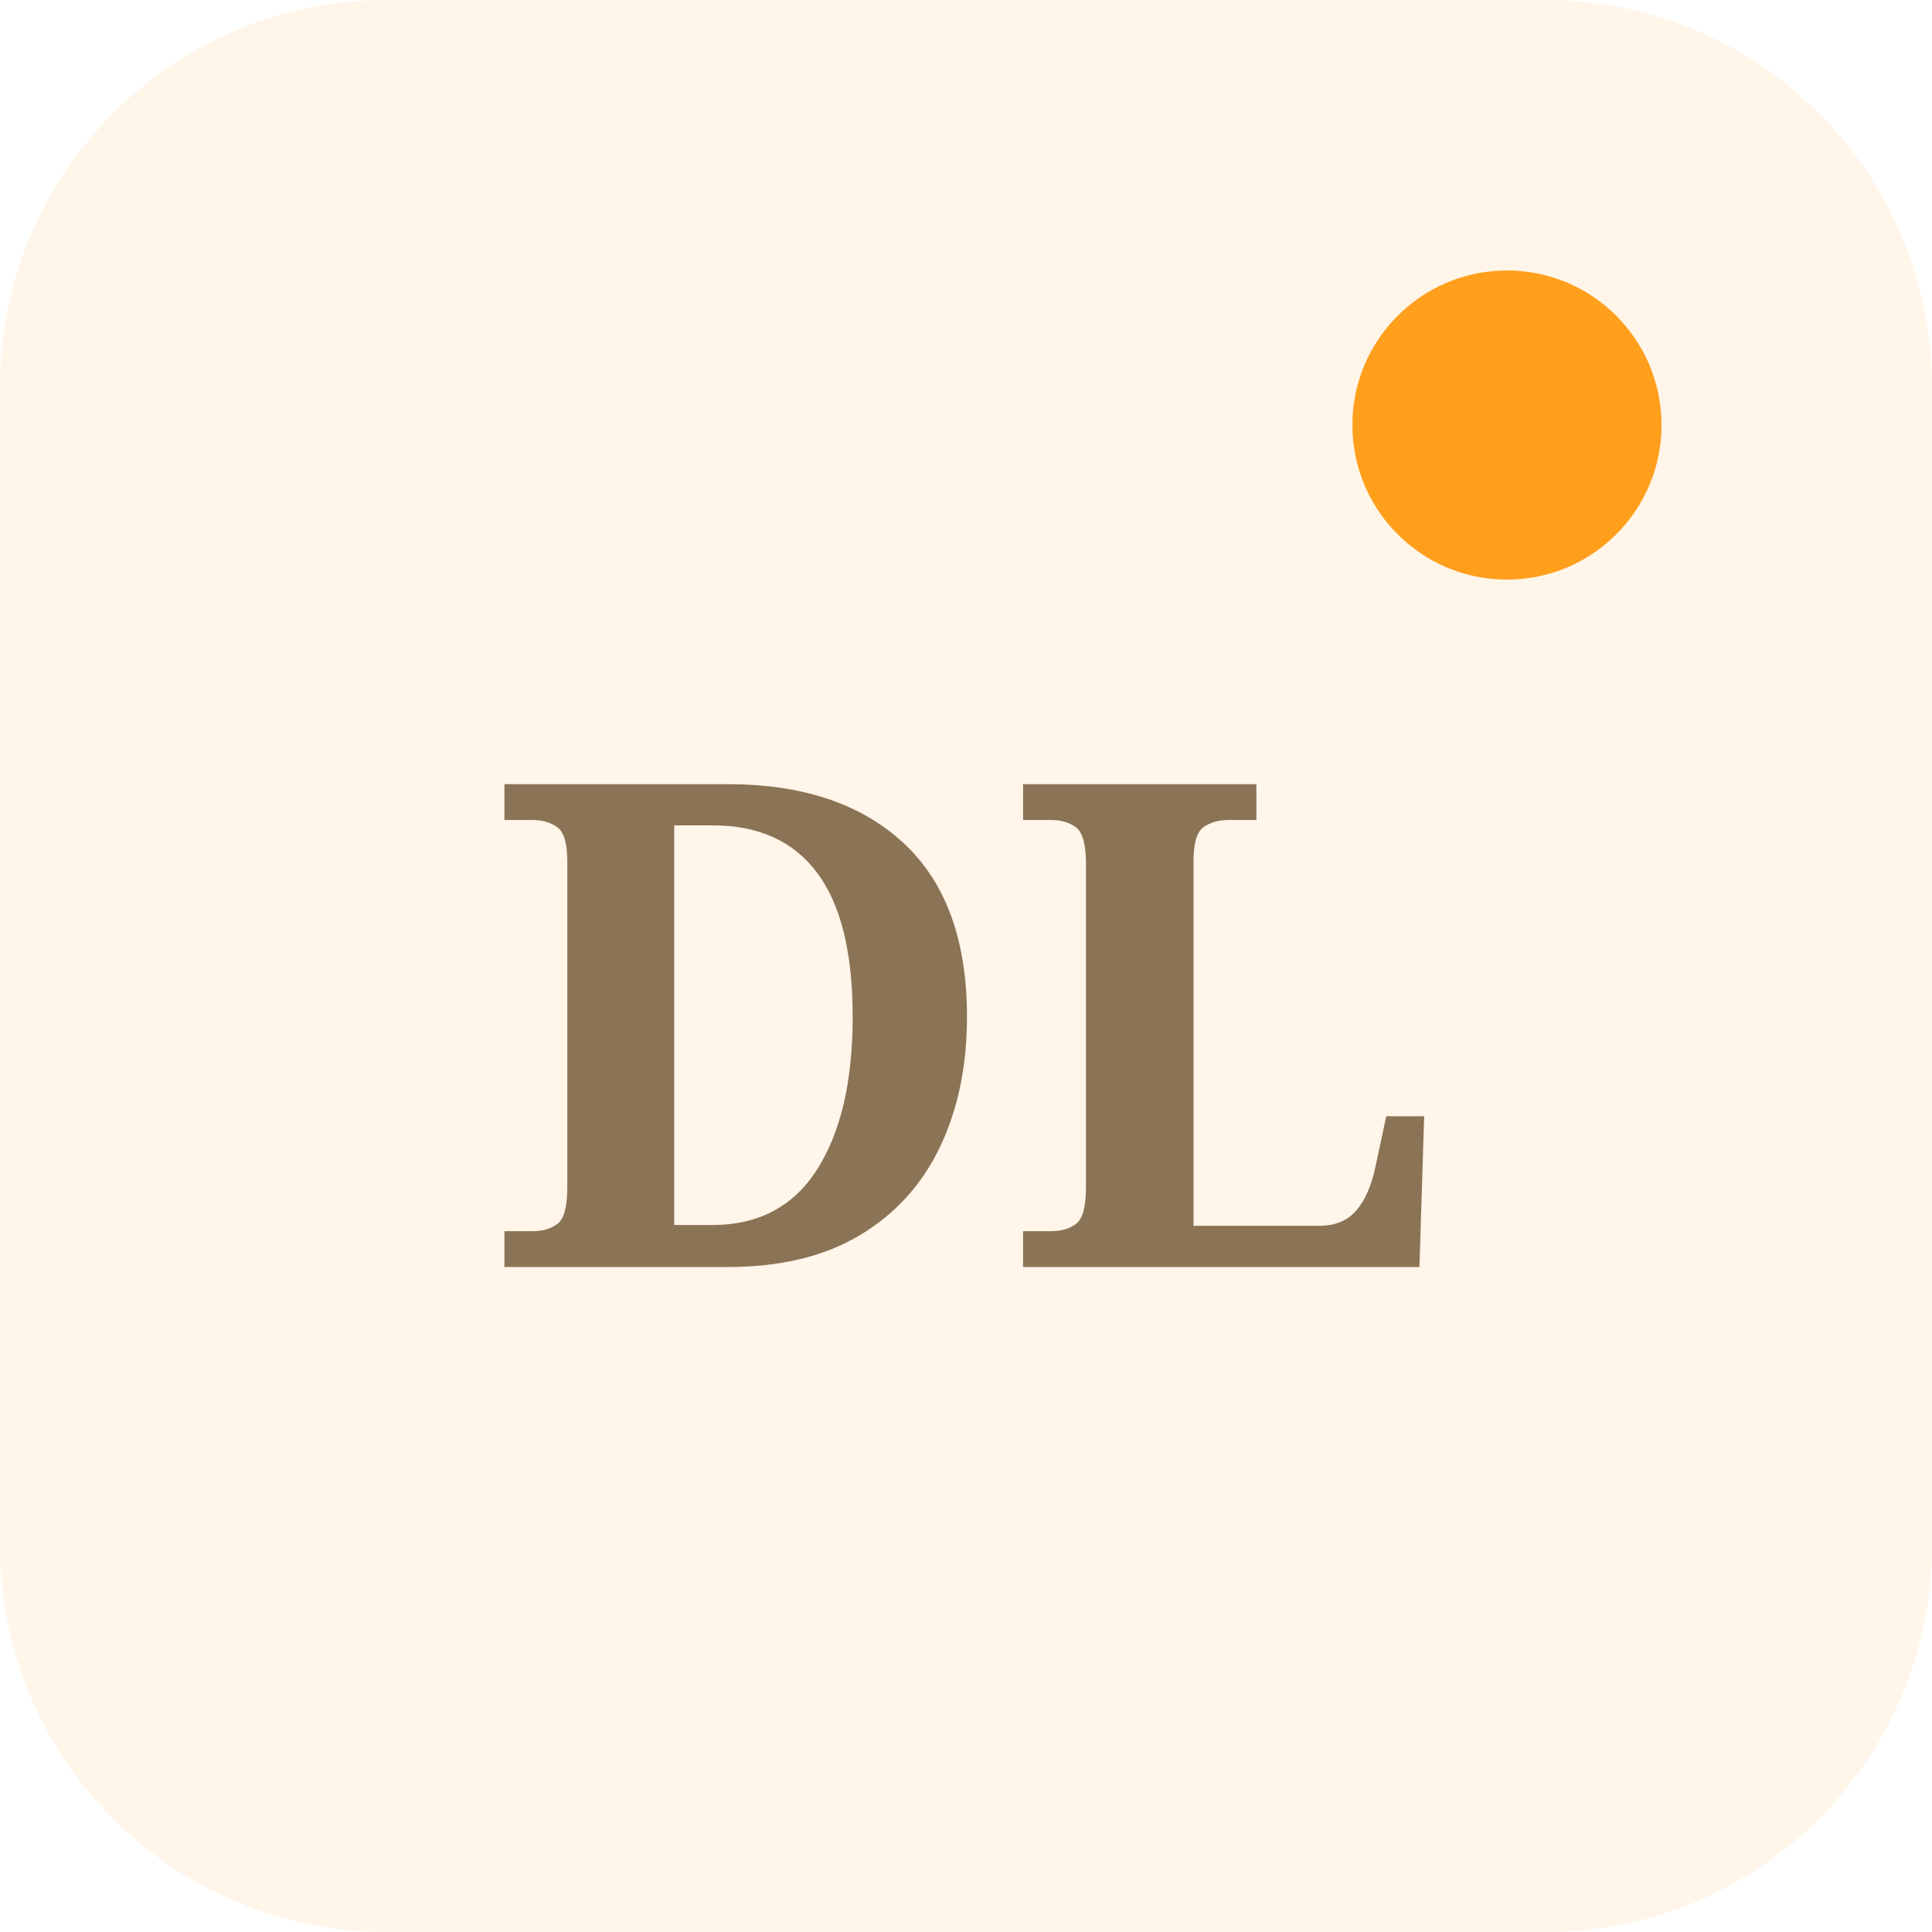
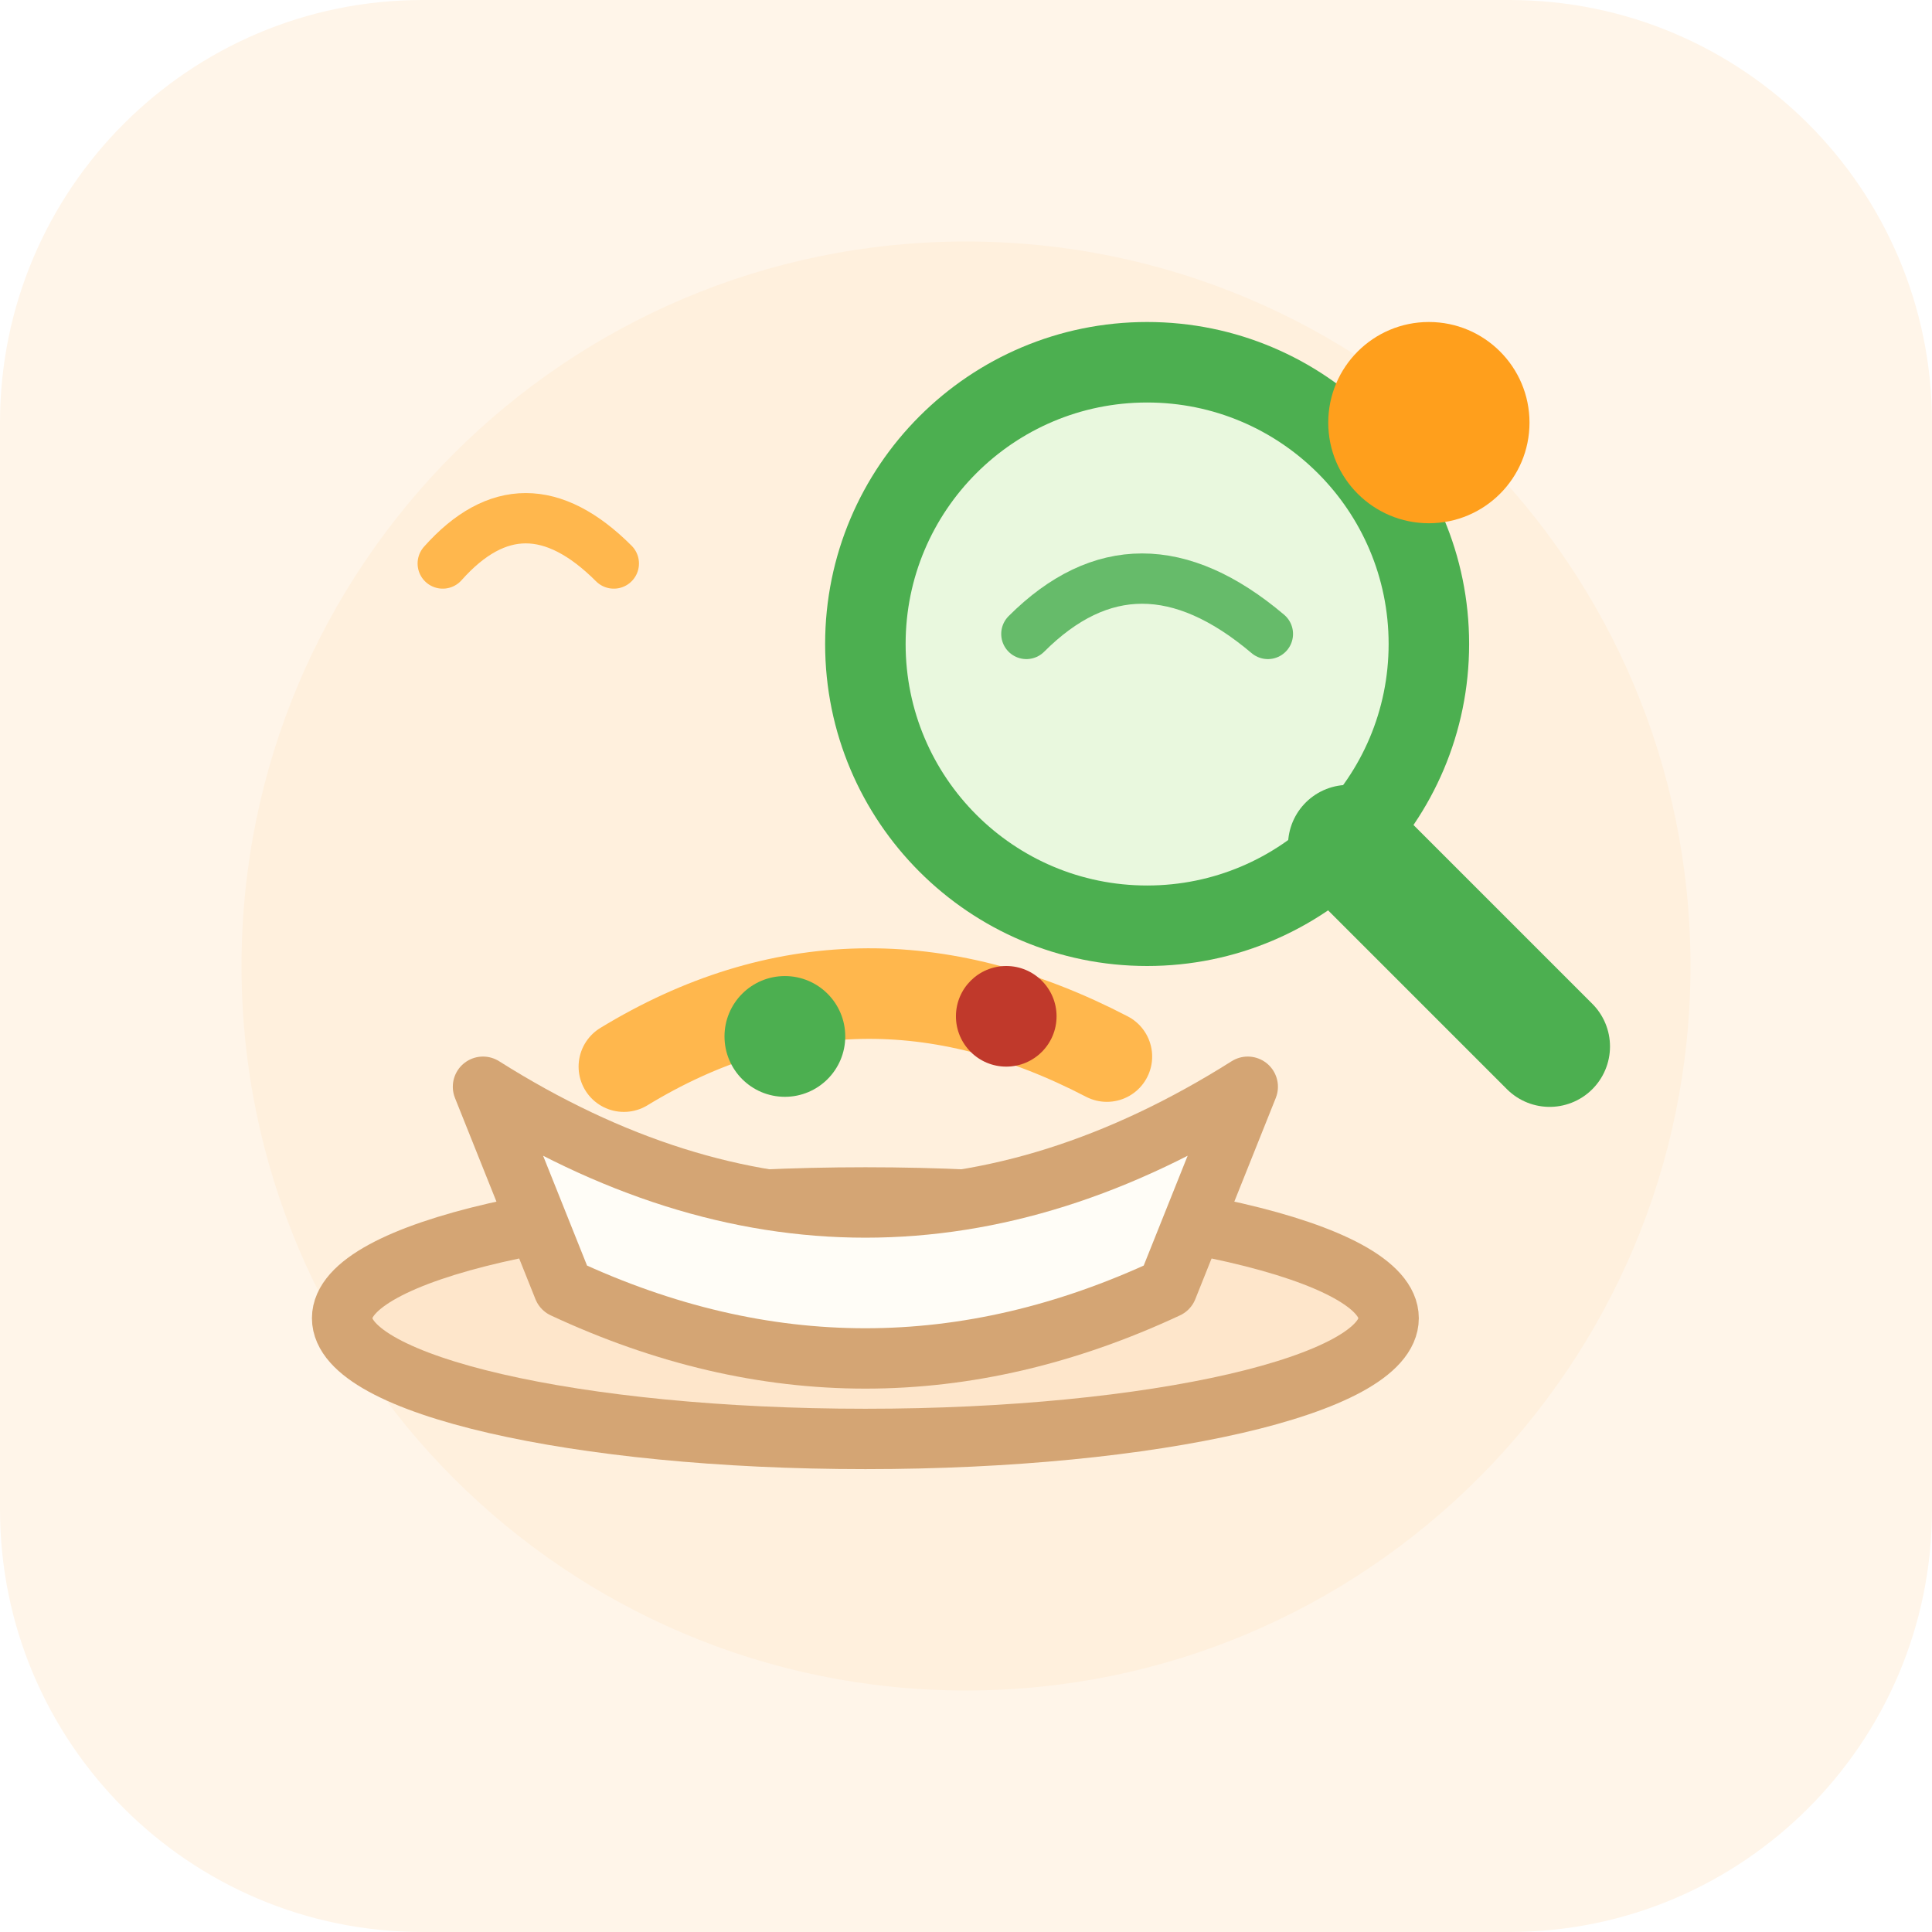
- <svg xmlns="http://www.w3.org/2000/svg" width="192" height="192" viewBox="0 0 192 192">
-   <rect width="192" height="192" rx="38.4" fill="#FFF5E9" />
-   <text x="50%" y="52%" dominant-baseline="central" text-anchor="middle" font-family="Georgia,serif" font-size="67.2" font-weight="700" fill="#8B7355">DL</text>
-   <circle cx="149.76" cy="42.24" r="15.36" fill="#FF9F1C" />
+ <svg xmlns="http://www.w3.org/2000/svg" width="192" height="192" viewBox="0 0 192 192" role="img" aria-label="DishLens">
+   <rect width="192" height="192" rx="42" fill="#FFF5E9" />
+   <circle cx="96" cy="96" r="72" fill="#FFF0DD" />
+   <ellipse cx="86" cy="131" rx="52" ry="12" fill="#FEE6CB" stroke="#D4A574" stroke-width="6" />
+   <path d="M48 108 Q86 132 124 108 L116 128 Q86 142 56 128Z" fill="#FFFDF7" stroke="#D4A574" stroke-width="6" stroke-linecap="round" stroke-linejoin="round" />
+   <path d="M62 106 Q85 92 110 105" fill="none" stroke="#FFB74D" stroke-width="9" stroke-linecap="round" />
+   <circle cx="78" cy="103" r="6" fill="#4CAF50" />
+   <circle cx="100" cy="101" r="5" fill="#C0392B" />
+   <circle cx="114" cy="64" r="28" fill="#E9F8DE" stroke="#4CAF50" stroke-width="8" />
+   <path d="M134 84 L154 104" fill="none" stroke="#4CAF50" stroke-width="12" stroke-linecap="round" />
+   <path d="M102 63 Q113 52 126 63" fill="none" stroke="#66BB6A" stroke-width="5" stroke-linecap="round" />
+   <circle cx="142" cy="42" r="10" fill="#FF9F1C" />
+   <path d="M44 56 Q52 47 61 56" fill="none" stroke="#FFB74D" stroke-width="5" stroke-linecap="round" />
</svg>
